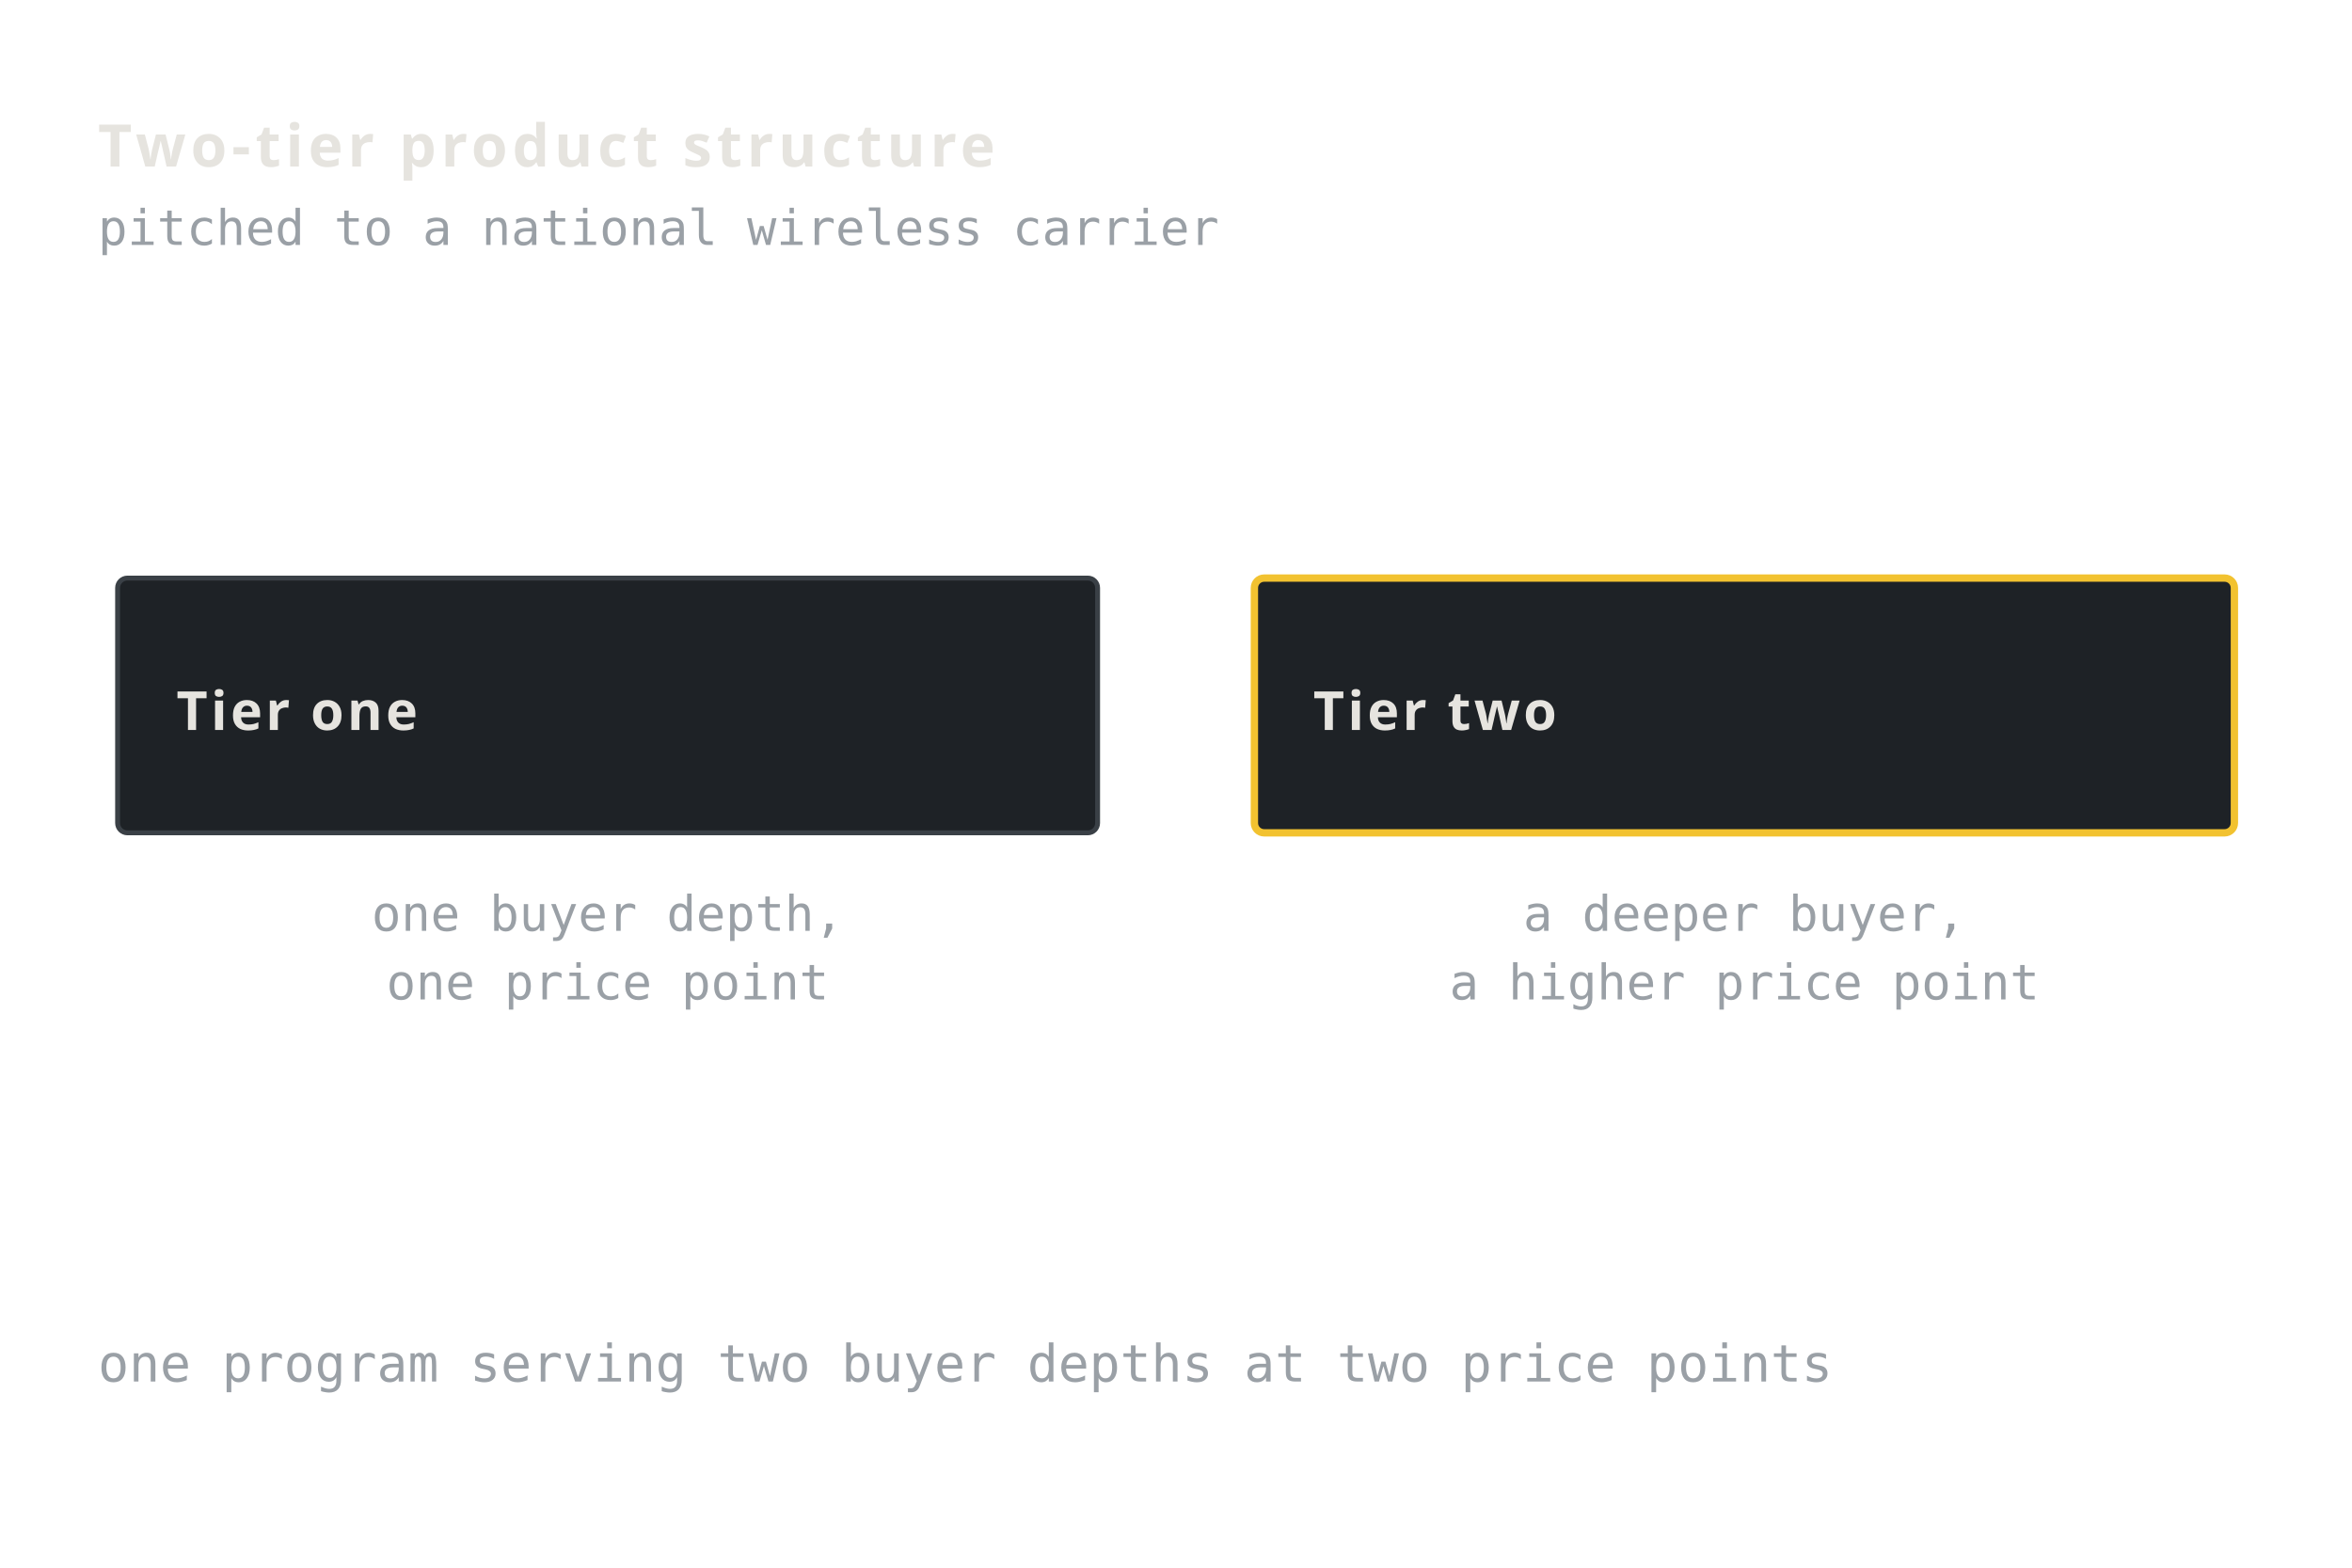
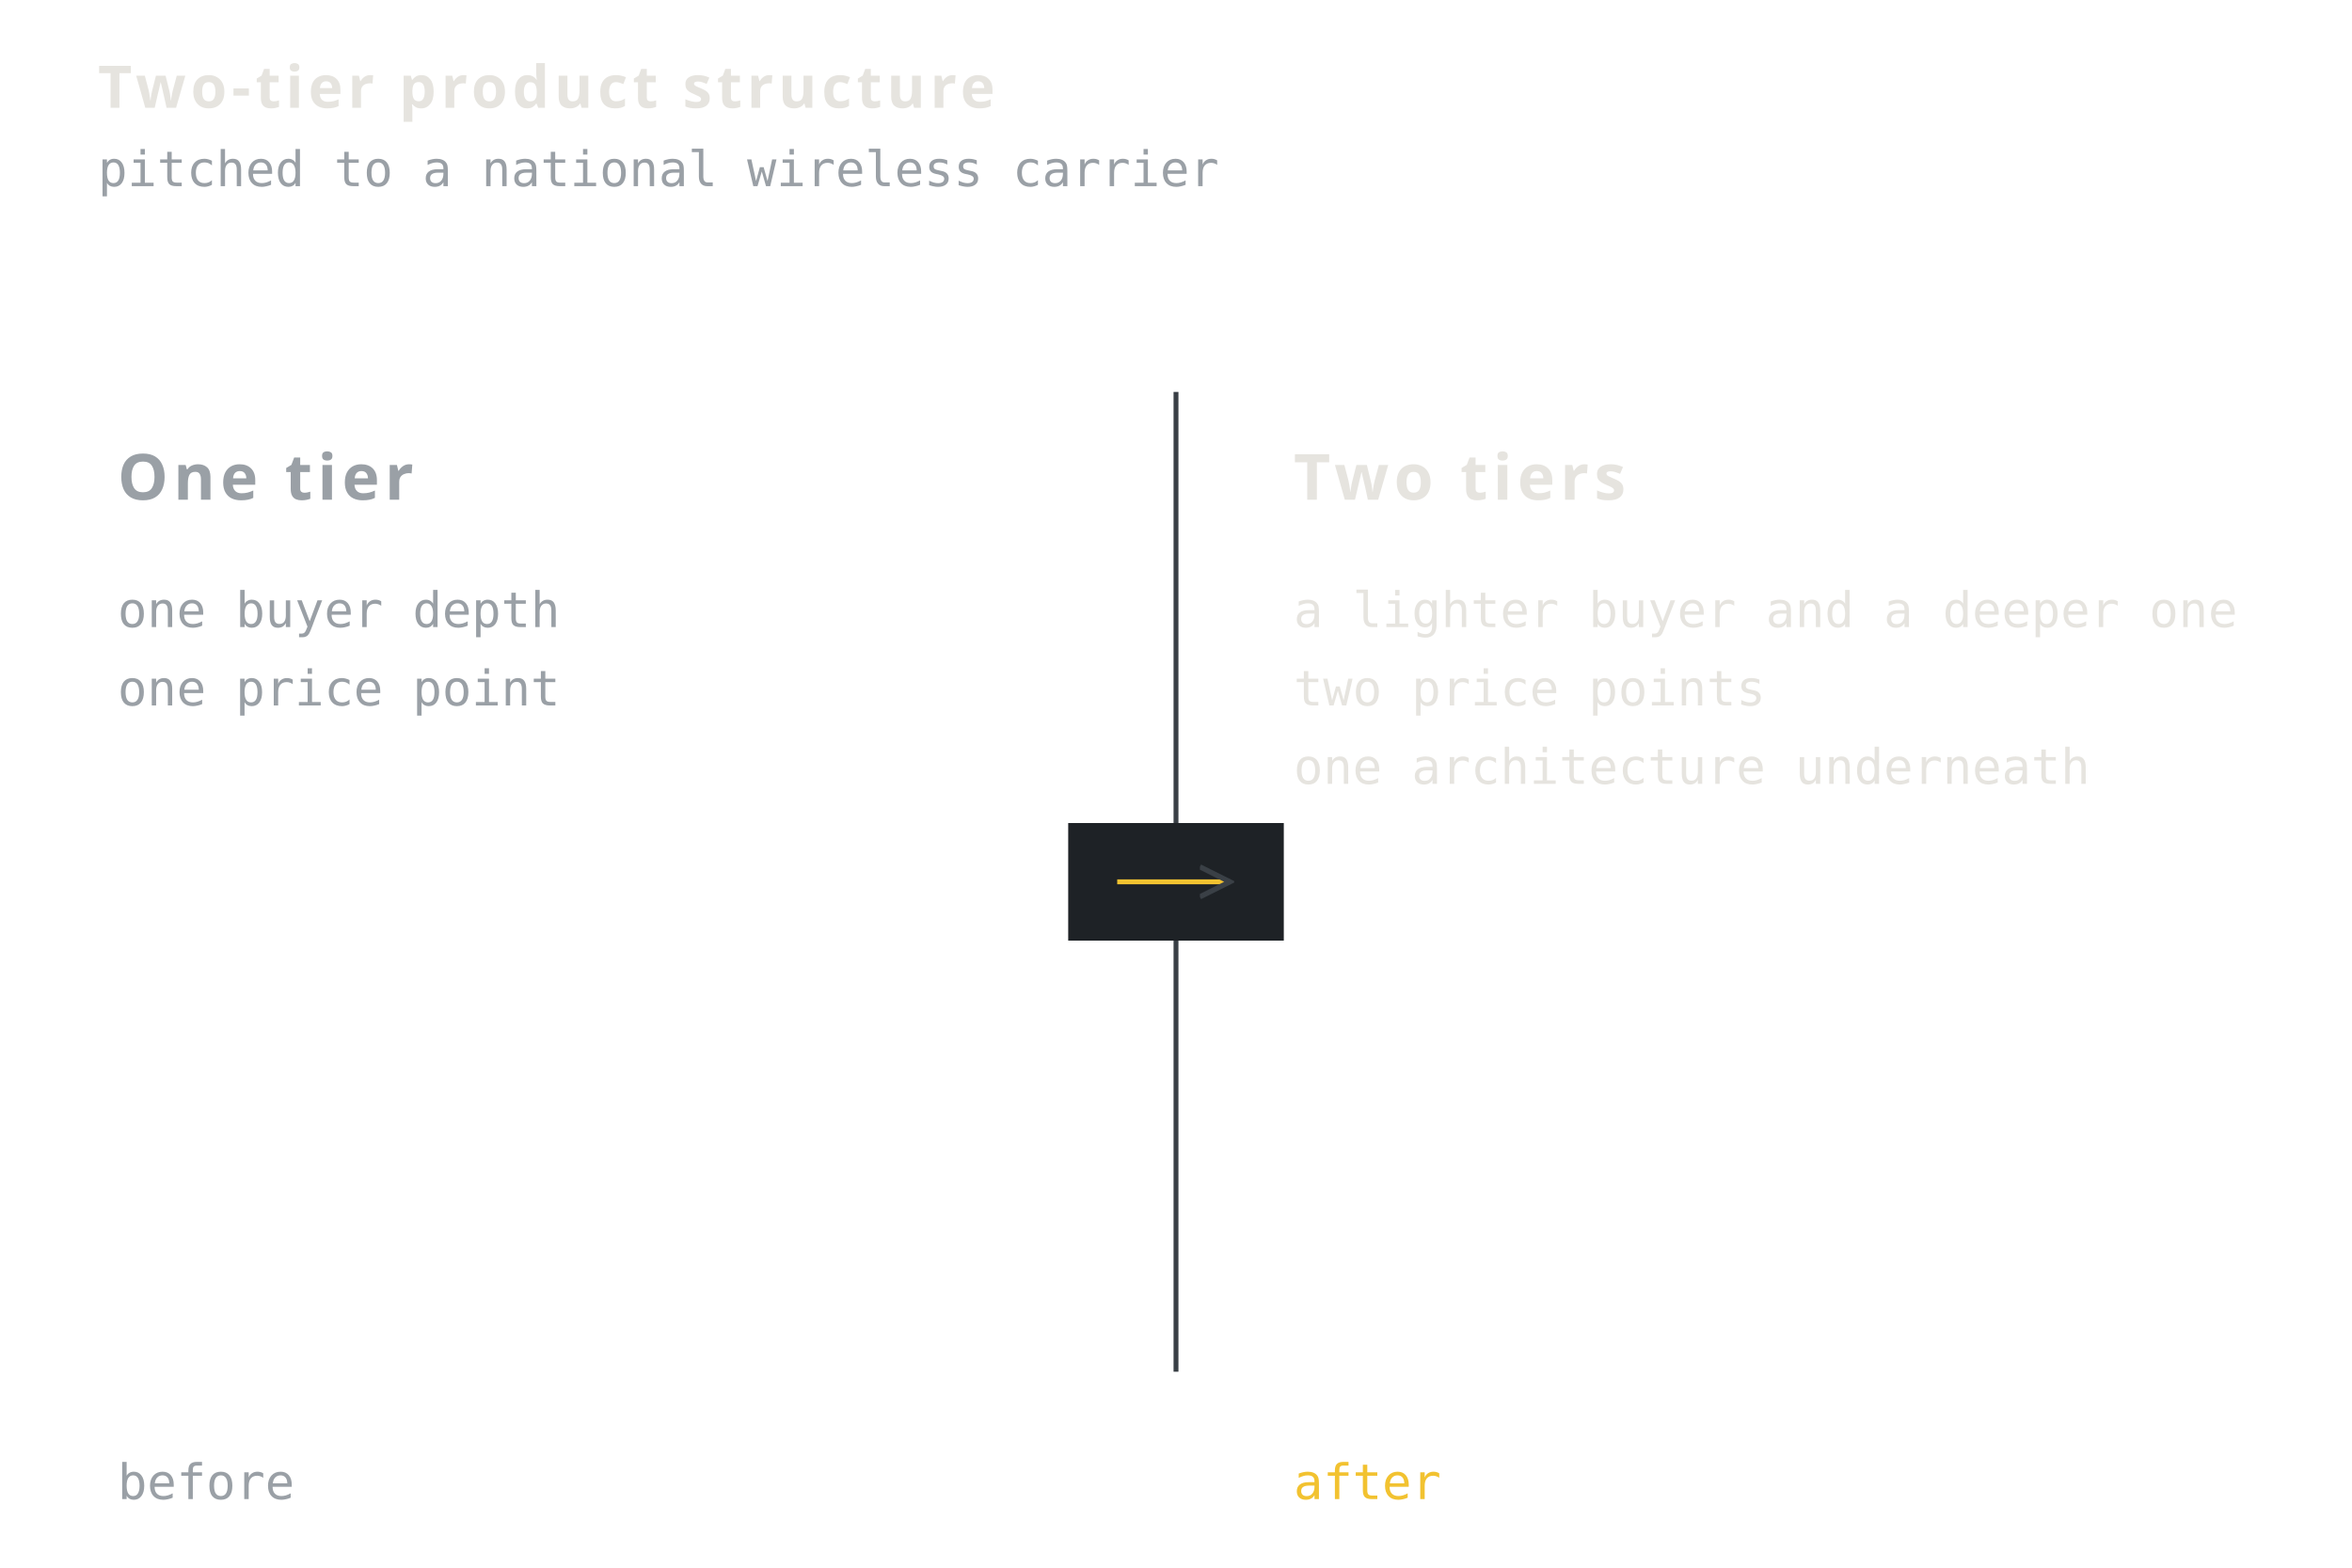
- <svg xmlns="http://www.w3.org/2000/svg" viewBox="0 0 480 320" role="img" aria-label="Two-tier product structure: one program serving two buyer depths at two price points.">
+ <svg xmlns="http://www.w3.org/2000/svg" viewBox="0 0 480 320" role="img" aria-label="Two-tier product structure as a before and after: one buyer depth at one price point becomes two tiers at two price points on one architecture.">
  <defs>
    <marker id="ar-two-tier" viewBox="0 0 8 8" refX="7" refY="4" markerWidth="7" markerHeight="7" orient="auto-start-reverse">
      <path d="M0,0.5 L7,4 L0,7.5" fill="none" stroke="#3A4046" stroke-width="1.2" />
    </marker>
  </defs>
-   <text x="20" y="34" style="font:600 12px 'Barlow Condensed',sans-serif;letter-spacing:.08em;text-transform:uppercase" fill="#E6E4DF">Two-tier product structure</text>
-   <text x="20" y="50" style="font:400 10px 'IBM Plex Mono',monospace" fill="#9AA0A6">pitched to a national wireless carrier</text>
-   <rect x="24" y="118" width="200" height="52" rx="2" fill="#1E2226" stroke="#3A4046" stroke-width="1" />
-   <text x="36" y="149" style="font:600 11px 'Barlow Condensed',sans-serif;letter-spacing:.06em;text-transform:uppercase" fill="#E6E4DF">Tier one</text>
-   <text x="124.0" y="190" text-anchor="middle" style="font:400 10px 'IBM Plex Mono',monospace" fill="#9AA0A6">one buyer depth,</text>
-   <text x="124.0" y="204" text-anchor="middle" style="font:400 10px 'IBM Plex Mono',monospace" fill="#9AA0A6">one price point</text>
-   <rect x="256" y="118" width="200" height="52" rx="2" fill="#1E2226" stroke="#F2C230" stroke-width="1.5" />
-   <text x="268" y="149" style="font:600 11px 'Barlow Condensed',sans-serif;letter-spacing:.06em;text-transform:uppercase" fill="#E6E4DF">Tier two</text>
-   <text x="356.0" y="190" text-anchor="middle" style="font:400 10px 'IBM Plex Mono',monospace" fill="#9AA0A6">a deeper buyer,</text>
-   <text x="356.0" y="204" text-anchor="middle" style="font:400 10px 'IBM Plex Mono',monospace" fill="#9AA0A6">a higher price point</text>
-   <text x="20" y="282" style="font:400 10.5px 'IBM Plex Mono',monospace" fill="#9AA0A6">one program serving two buyer depths at two price points</text>
+   <text x="20" y="22" style="font:600 12px 'Barlow Condensed',sans-serif;letter-spacing:.08em;text-transform:uppercase" fill="#E6E4DF">Two-tier product structure</text>
+   <text x="20" y="38" style="font:400 10px 'IBM Plex Mono',monospace" fill="#9AA0A6">pitched to a national wireless carrier</text>
+   <line x1="240" y1="80" x2="240" y2="280" stroke="#3A4046" stroke-width="1" />
+   <path d="M226,180 L253,180" fill="none" stroke="#3A4046" stroke-width="1" marker-end="url(#ar-two-tier)" />
+   <rect x="218" y="168" width="44" height="24" fill="#1E2226" />
+   <path d="M228,180 L251,180" fill="none" stroke="#F2C230" stroke-width="1" marker-end="url(#ar-two-tier)" />
+   <text x="24" y="102" style="font:600 13px 'Barlow Condensed',sans-serif;letter-spacing:.08em;text-transform:uppercase" fill="#9AA0A6">One tier</text>
+   <text x="24" y="128" style="font:400 10px 'IBM Plex Mono',monospace" fill="#9AA0A6">one buyer depth</text>
+   <text x="24" y="144" style="font:400 10px 'IBM Plex Mono',monospace" fill="#9AA0A6">one price point</text>
+   <text x="264" y="102" style="font:600 13px 'Barlow Condensed',sans-serif;letter-spacing:.08em;text-transform:uppercase" fill="#E6E4DF">Two tiers</text>
+   <text x="264" y="128" style="font:400 10px 'IBM Plex Mono',monospace" fill="#E6E4DF">a lighter buyer and a deeper one</text>
+   <text x="264" y="144" style="font:400 10px 'IBM Plex Mono',monospace" fill="#E6E4DF">two price points</text>
+   <text x="264" y="160" style="font:400 10px 'IBM Plex Mono',monospace" fill="#E6E4DF">one architecture underneath</text>
+   <text x="24" y="306" style="font:400 10px 'IBM Plex Mono',monospace" fill="#9AA0A6">before</text>
+   <text x="264" y="306" style="font:400 10px 'IBM Plex Mono',monospace" fill="#F2C230">after</text>
</svg>
